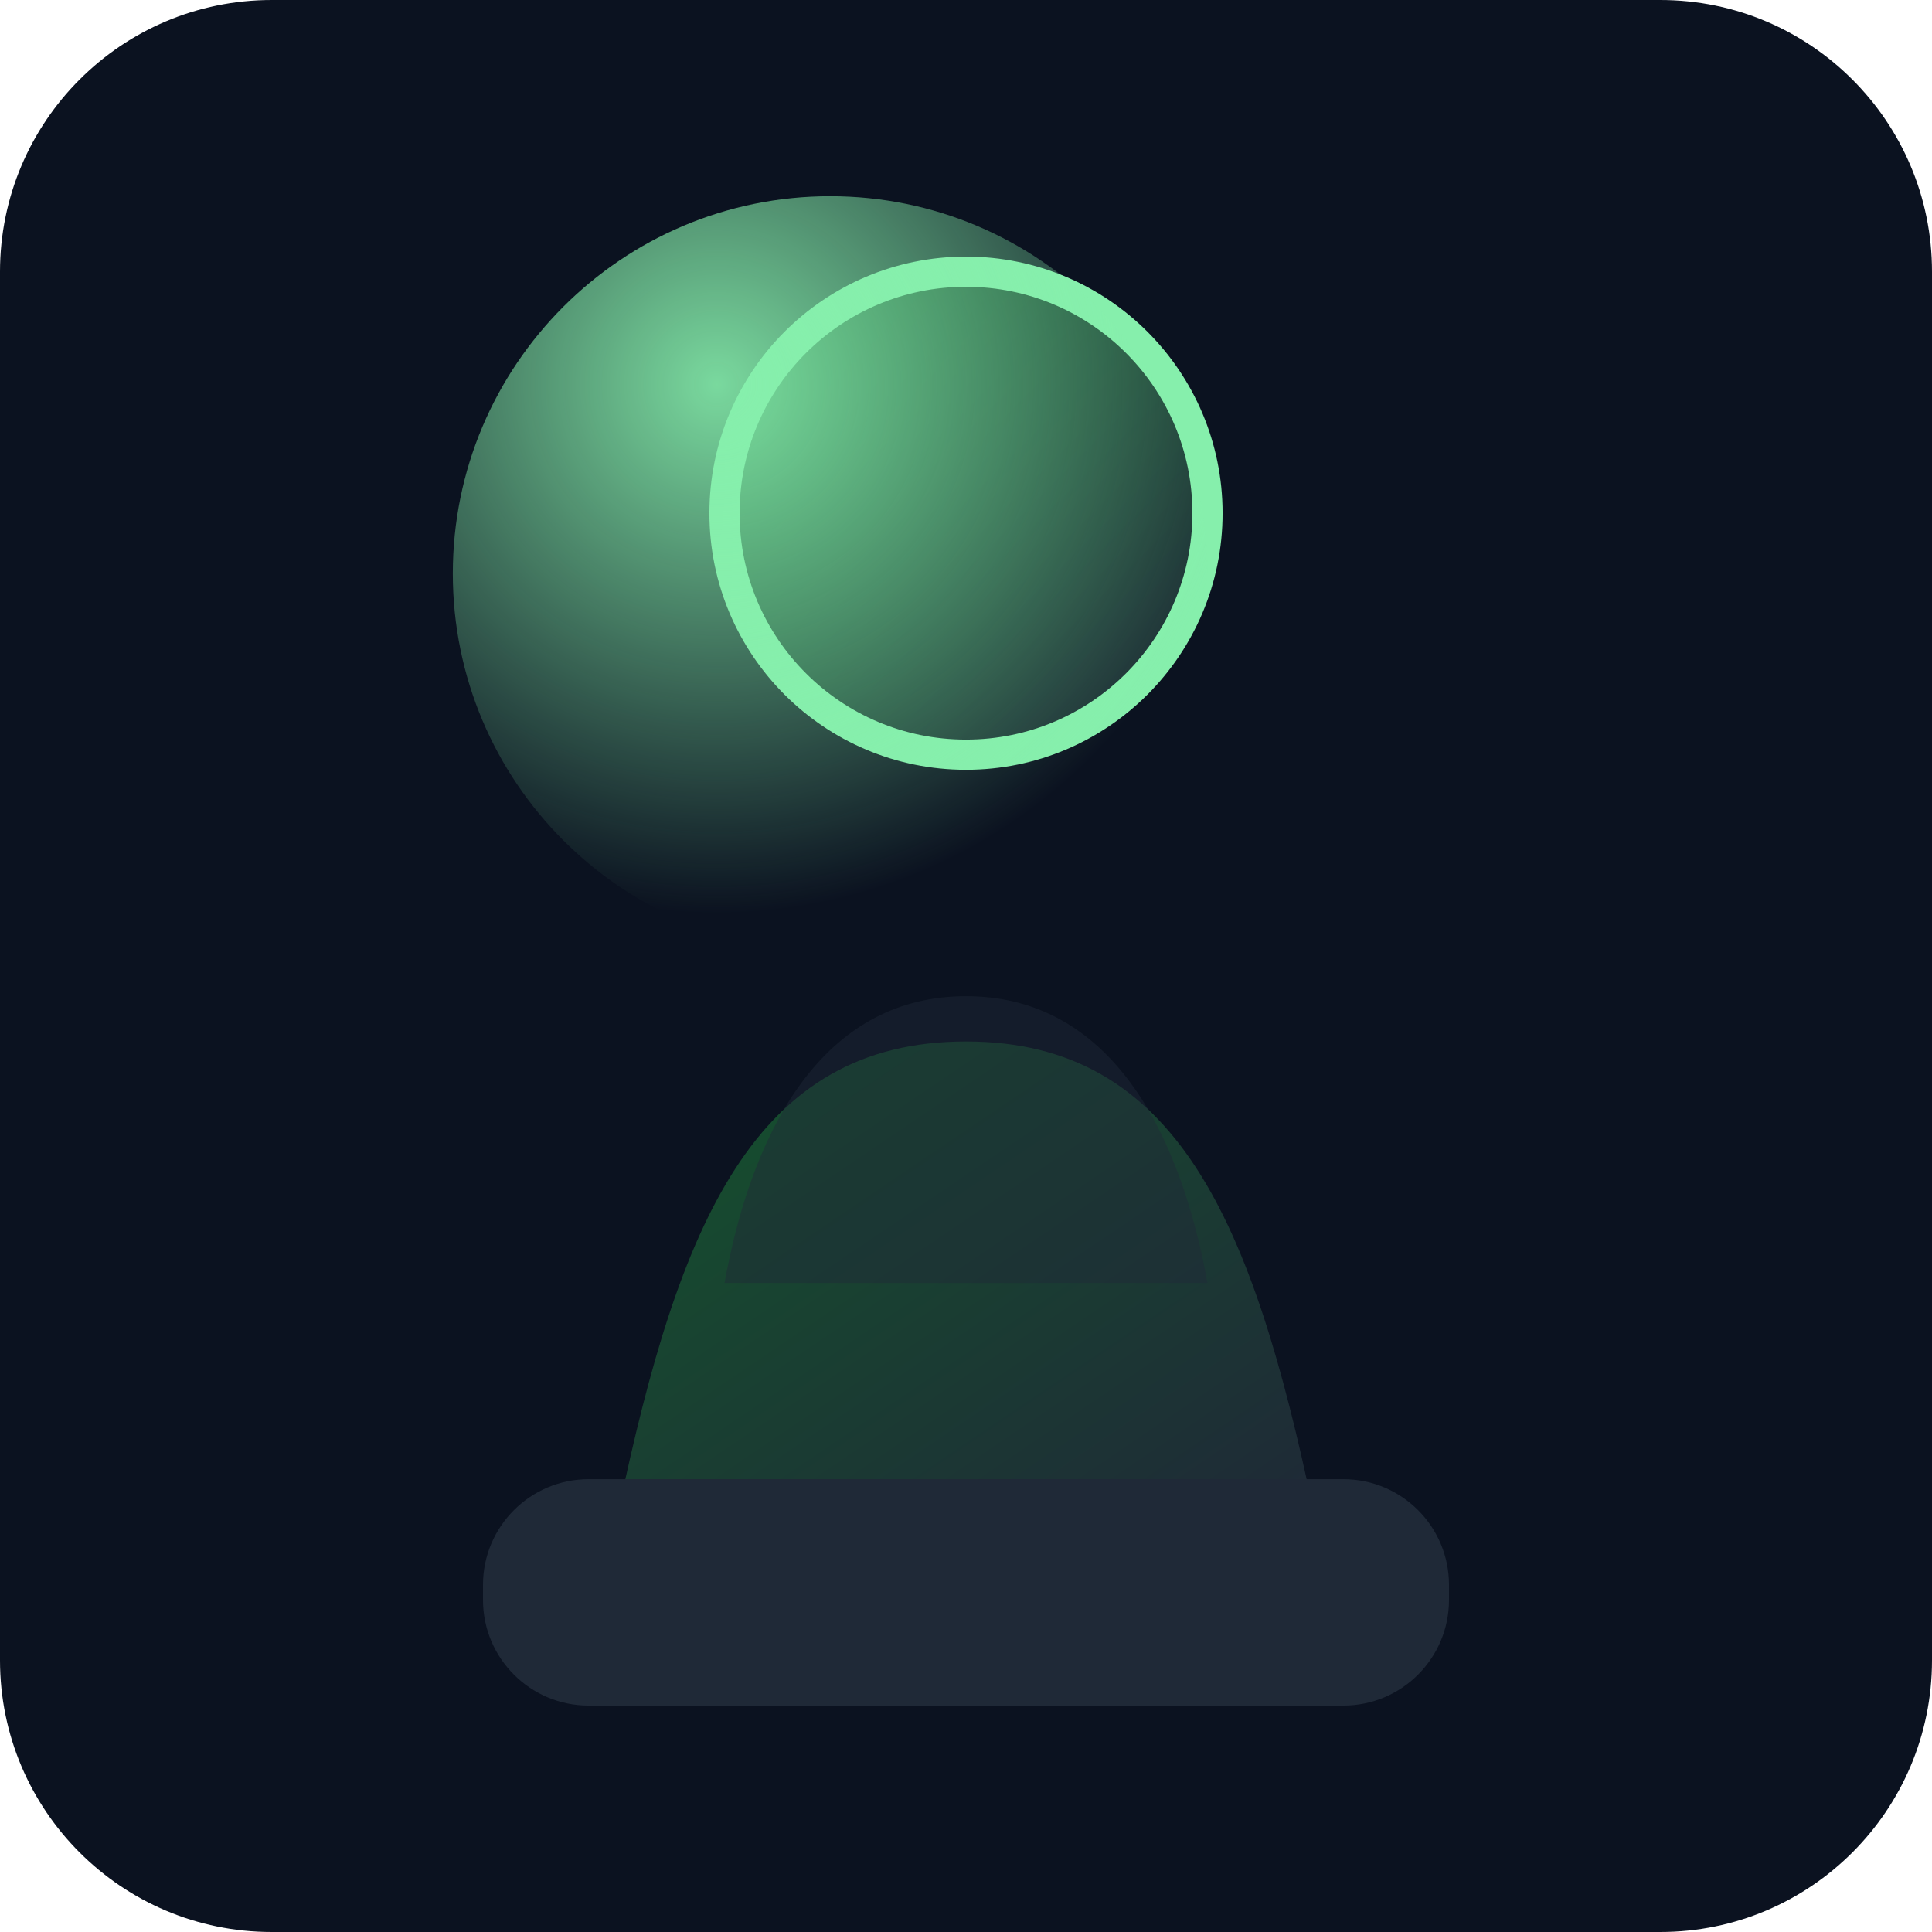
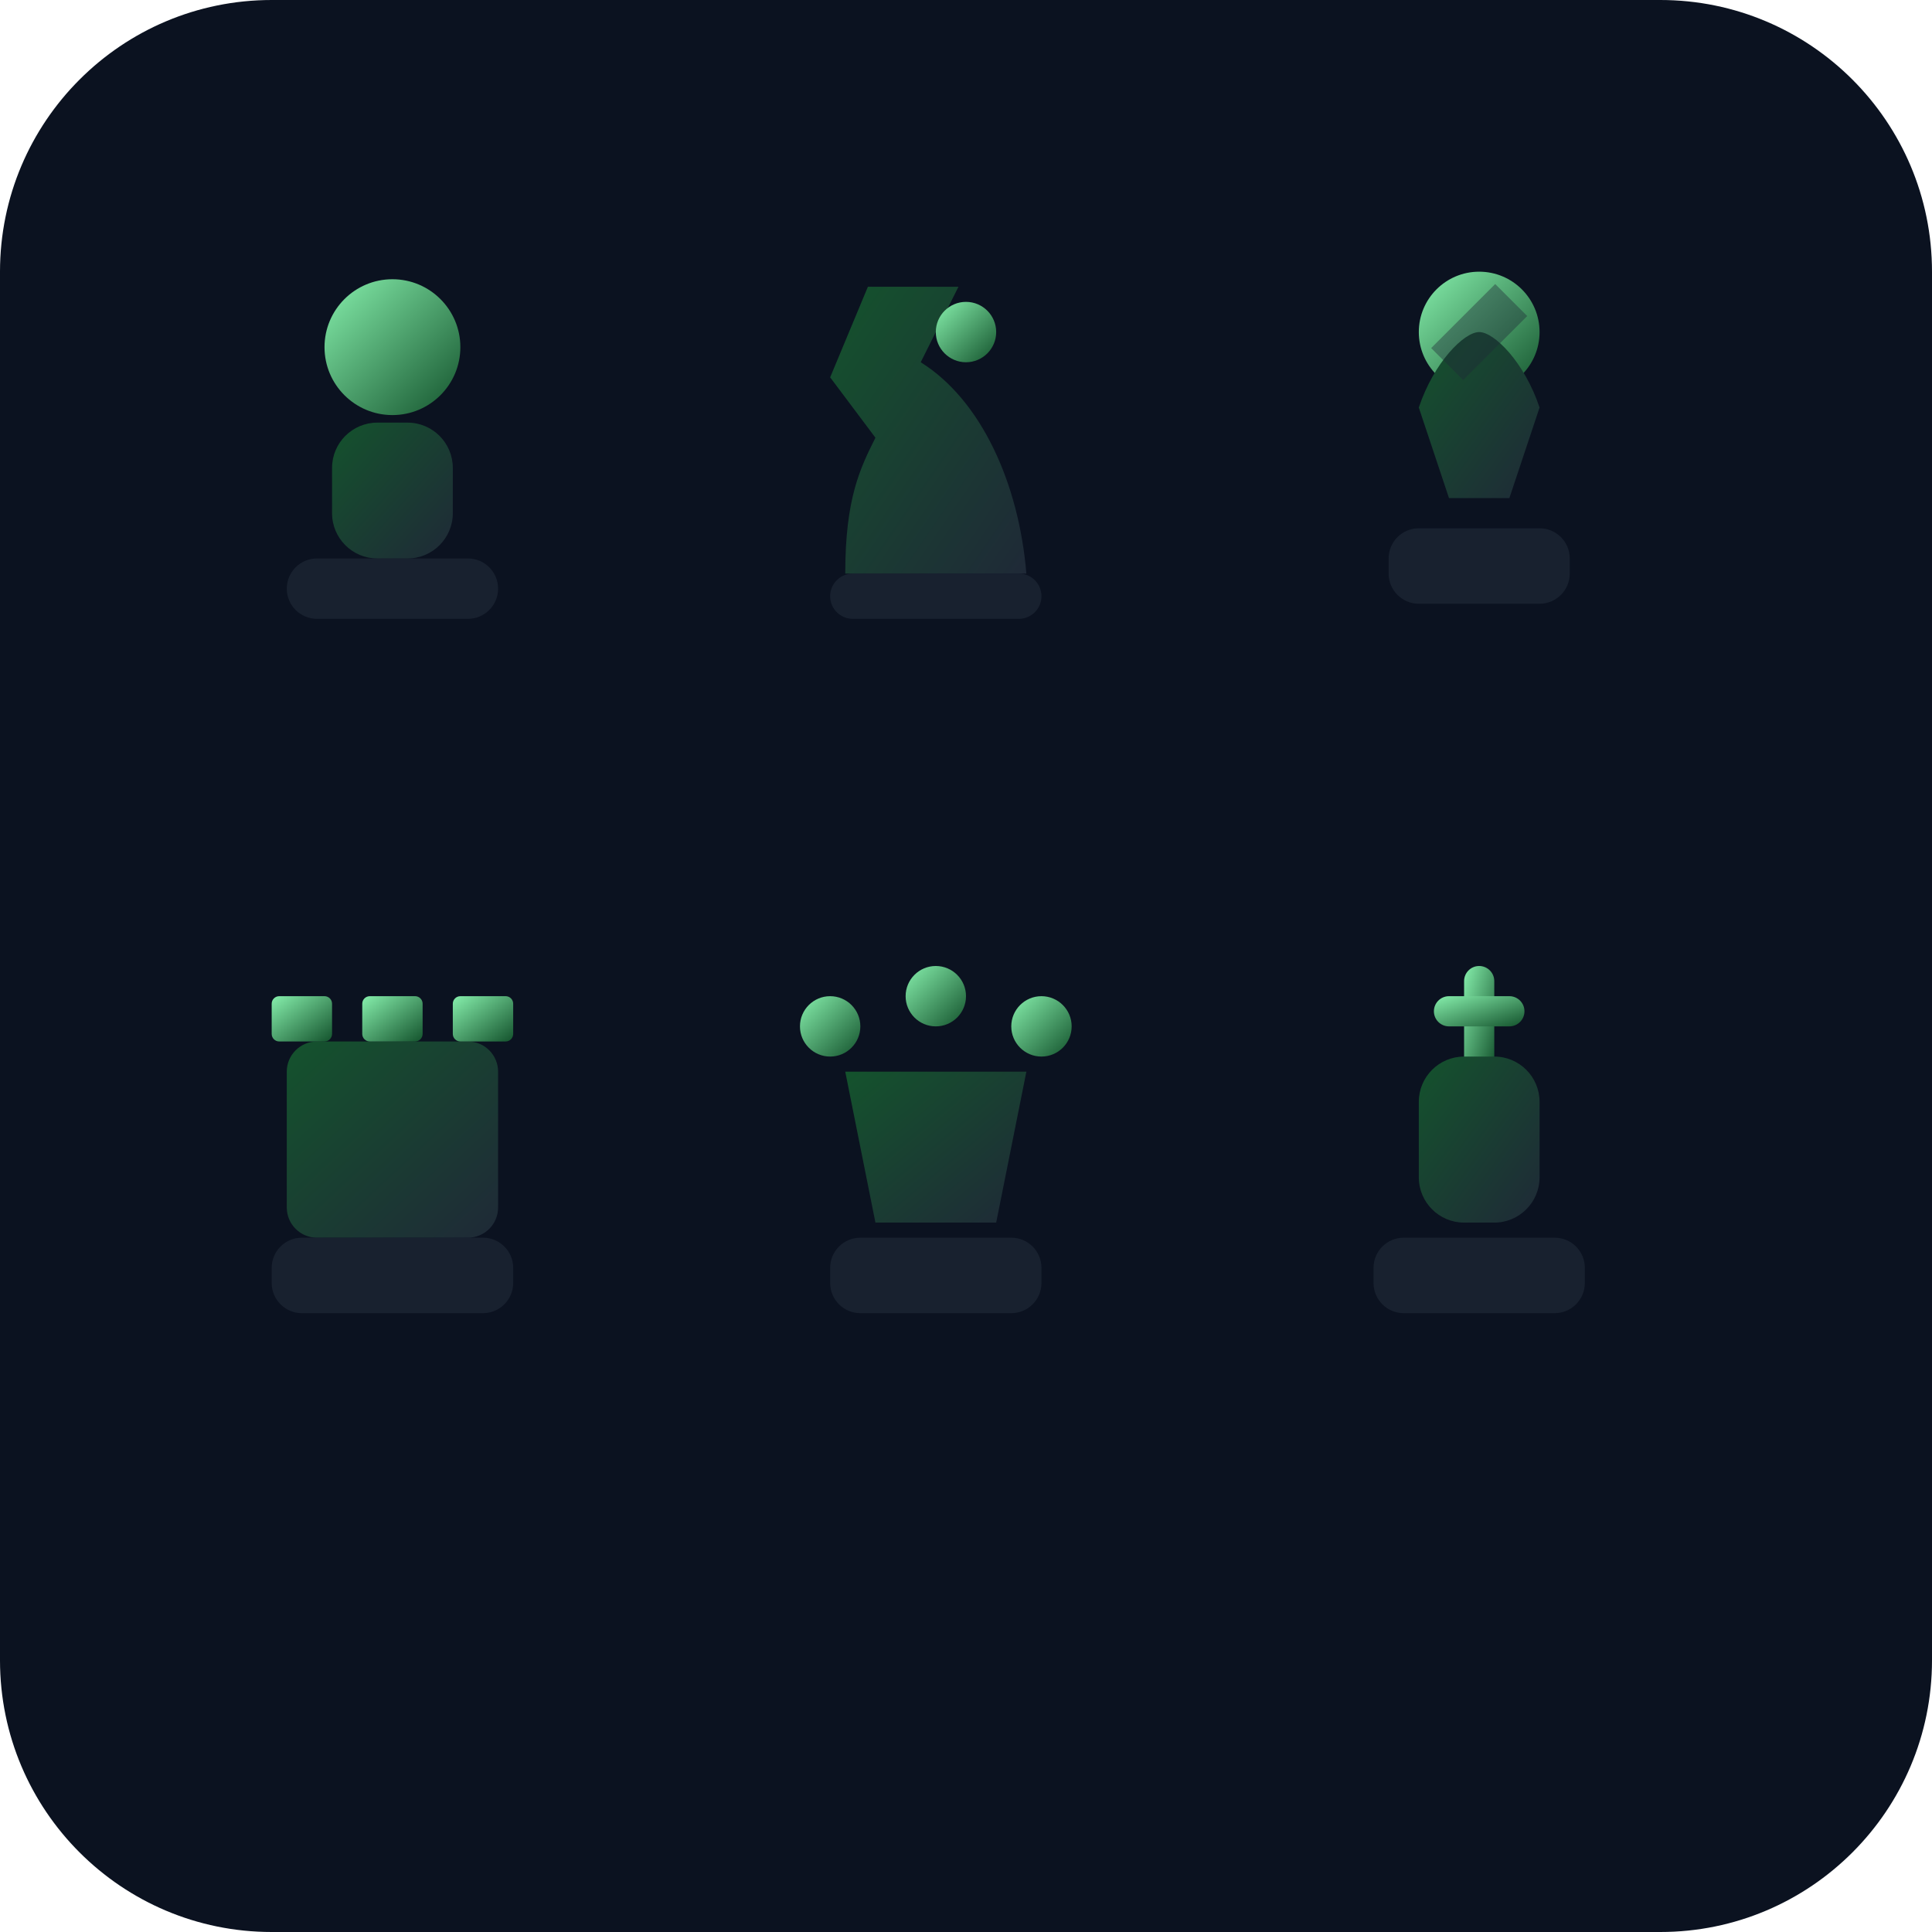
<svg xmlns="http://www.w3.org/2000/svg" width="256" height="256" viewBox="0 0 256 256">
  <defs>
-     <radialGradient id="shine" cx="35%" cy="25%" r="70%">
-       <stop offset="0%" stop-color="#86efac" stop-opacity="0.9" />
-       <stop offset="100%" stop-color="#86efac" stop-opacity="0" />
-     </radialGradient>
-     <linearGradient id="body" x1="0" y1="0" x2="1" y2="1">
+     <linearGradient id="piece" x1="0" y1="0" x2="1" y2="1">
      <stop offset="0%" stop-color="#14532d" />
      <stop offset="100%" stop-color="#1f2937" />
    </linearGradient>
+     <linearGradient id="pieceAlt" x1="0" y1="0" x2="1" y2="1">
+       <stop offset="0%" stop-color="#86efac" />
+       <stop offset="100%" stop-color="#14532d" />
+     </linearGradient>
  </defs>
  <rect width="256" height="256" rx="36" fill="#0b1220" />
-   <circle cx="128" cy="68" r="32" fill="url(#body)" stroke="#86efac" stroke-width="4" />
-   <path d="M82 200c8-38 18-62 46-62s38 24 46 62" fill="url(#body)" />
-   <path d="M96 170c4-22 14-38 32-38s28 16 32 38" fill="#1f2937" opacity="0.45" />
-   <rect x="64" y="196" width="128" height="30" rx="14" fill="#1f2937" />
-   <circle cx="110" cy="76" r="50" fill="url(#shine)" />
+   <g transform="translate(20 28)">
+     <g transform="translate(0 0)">
+       <circle cx="32" cy="18" r="9" fill="url(#pieceAlt)" />
+       <rect x="24" y="28" width="16" height="18" rx="6" fill="url(#piece)" />
+       <rect x="18" y="46" width="28" height="8" rx="4" fill="#1f2937" opacity="0.65" />
+     </g>
+     <g transform="translate(72 0)">
+       <path d="M20 48h24c-1-12-6-23-14-28l5-10h-12l-5 12 6 8c-2 4-4 8-4 18z" fill="url(#piece)" />
+       <rect x="18" y="48" width="28" height="6" rx="3" fill="#1f2937" opacity="0.65" />
+       <circle cx="36" cy="16" r="4" fill="url(#pieceAlt)" />
+     </g>
+     <g transform="translate(144 0)">
+       <circle cx="32" cy="16" r="8" fill="url(#pieceAlt)" />
+       <path d="M24 26c2-6 6-10 8-10s6 4 8 10l-4 12h-8l-4-12z" fill="url(#piece)" />
+       <rect x="20" y="42" width="24" height="10" rx="4" fill="#1f2937" opacity="0.65" />
+       <rect x="29" y="10" width="6" height="12" transform="rotate(45 32 16)" fill="#1f2937" opacity="0.4" />
+     </g>
+     <g transform="translate(0 92)">
+       <rect x="18" y="18" width="28" height="26" rx="4" fill="url(#piece)" />
+       <rect x="16" y="44" width="32" height="10" rx="4" fill="#1f2937" opacity="0.65" />
+       <rect x="16" y="12" width="8" height="6" rx="1" fill="url(#pieceAlt)" />
+       <rect x="28" y="12" width="8" height="6" rx="1" fill="url(#pieceAlt)" />
+       <rect x="40" y="12" width="8" height="6" rx="1" fill="url(#pieceAlt)" />
+     </g>
+     <g transform="translate(72 92)">
+       <circle cx="18" cy="16" r="4" fill="url(#pieceAlt)" />
+       <circle cx="32" cy="12" r="4" fill="url(#pieceAlt)" />
+       <circle cx="46" cy="16" r="4" fill="url(#pieceAlt)" />
+       <path d="M20 22h24l-4 20h-16l-4-20z" fill="url(#piece)" />
+       <rect x="18" y="44" width="28" height="10" rx="4" fill="#1f2937" opacity="0.65" />
+     </g>
+     <g transform="translate(144 92)">
+       <rect x="30" y="8" width="4" height="14" rx="2" fill="url(#pieceAlt)" />
+       <rect x="26" y="12" width="12" height="4" rx="2" fill="url(#pieceAlt)" />
+       <rect x="24" y="20" width="16" height="22" rx="6" fill="url(#piece)" />
+       <rect x="18" y="44" width="28" height="10" rx="4" fill="#1f2937" opacity="0.65" />
+     </g>
+   </g>
</svg>
